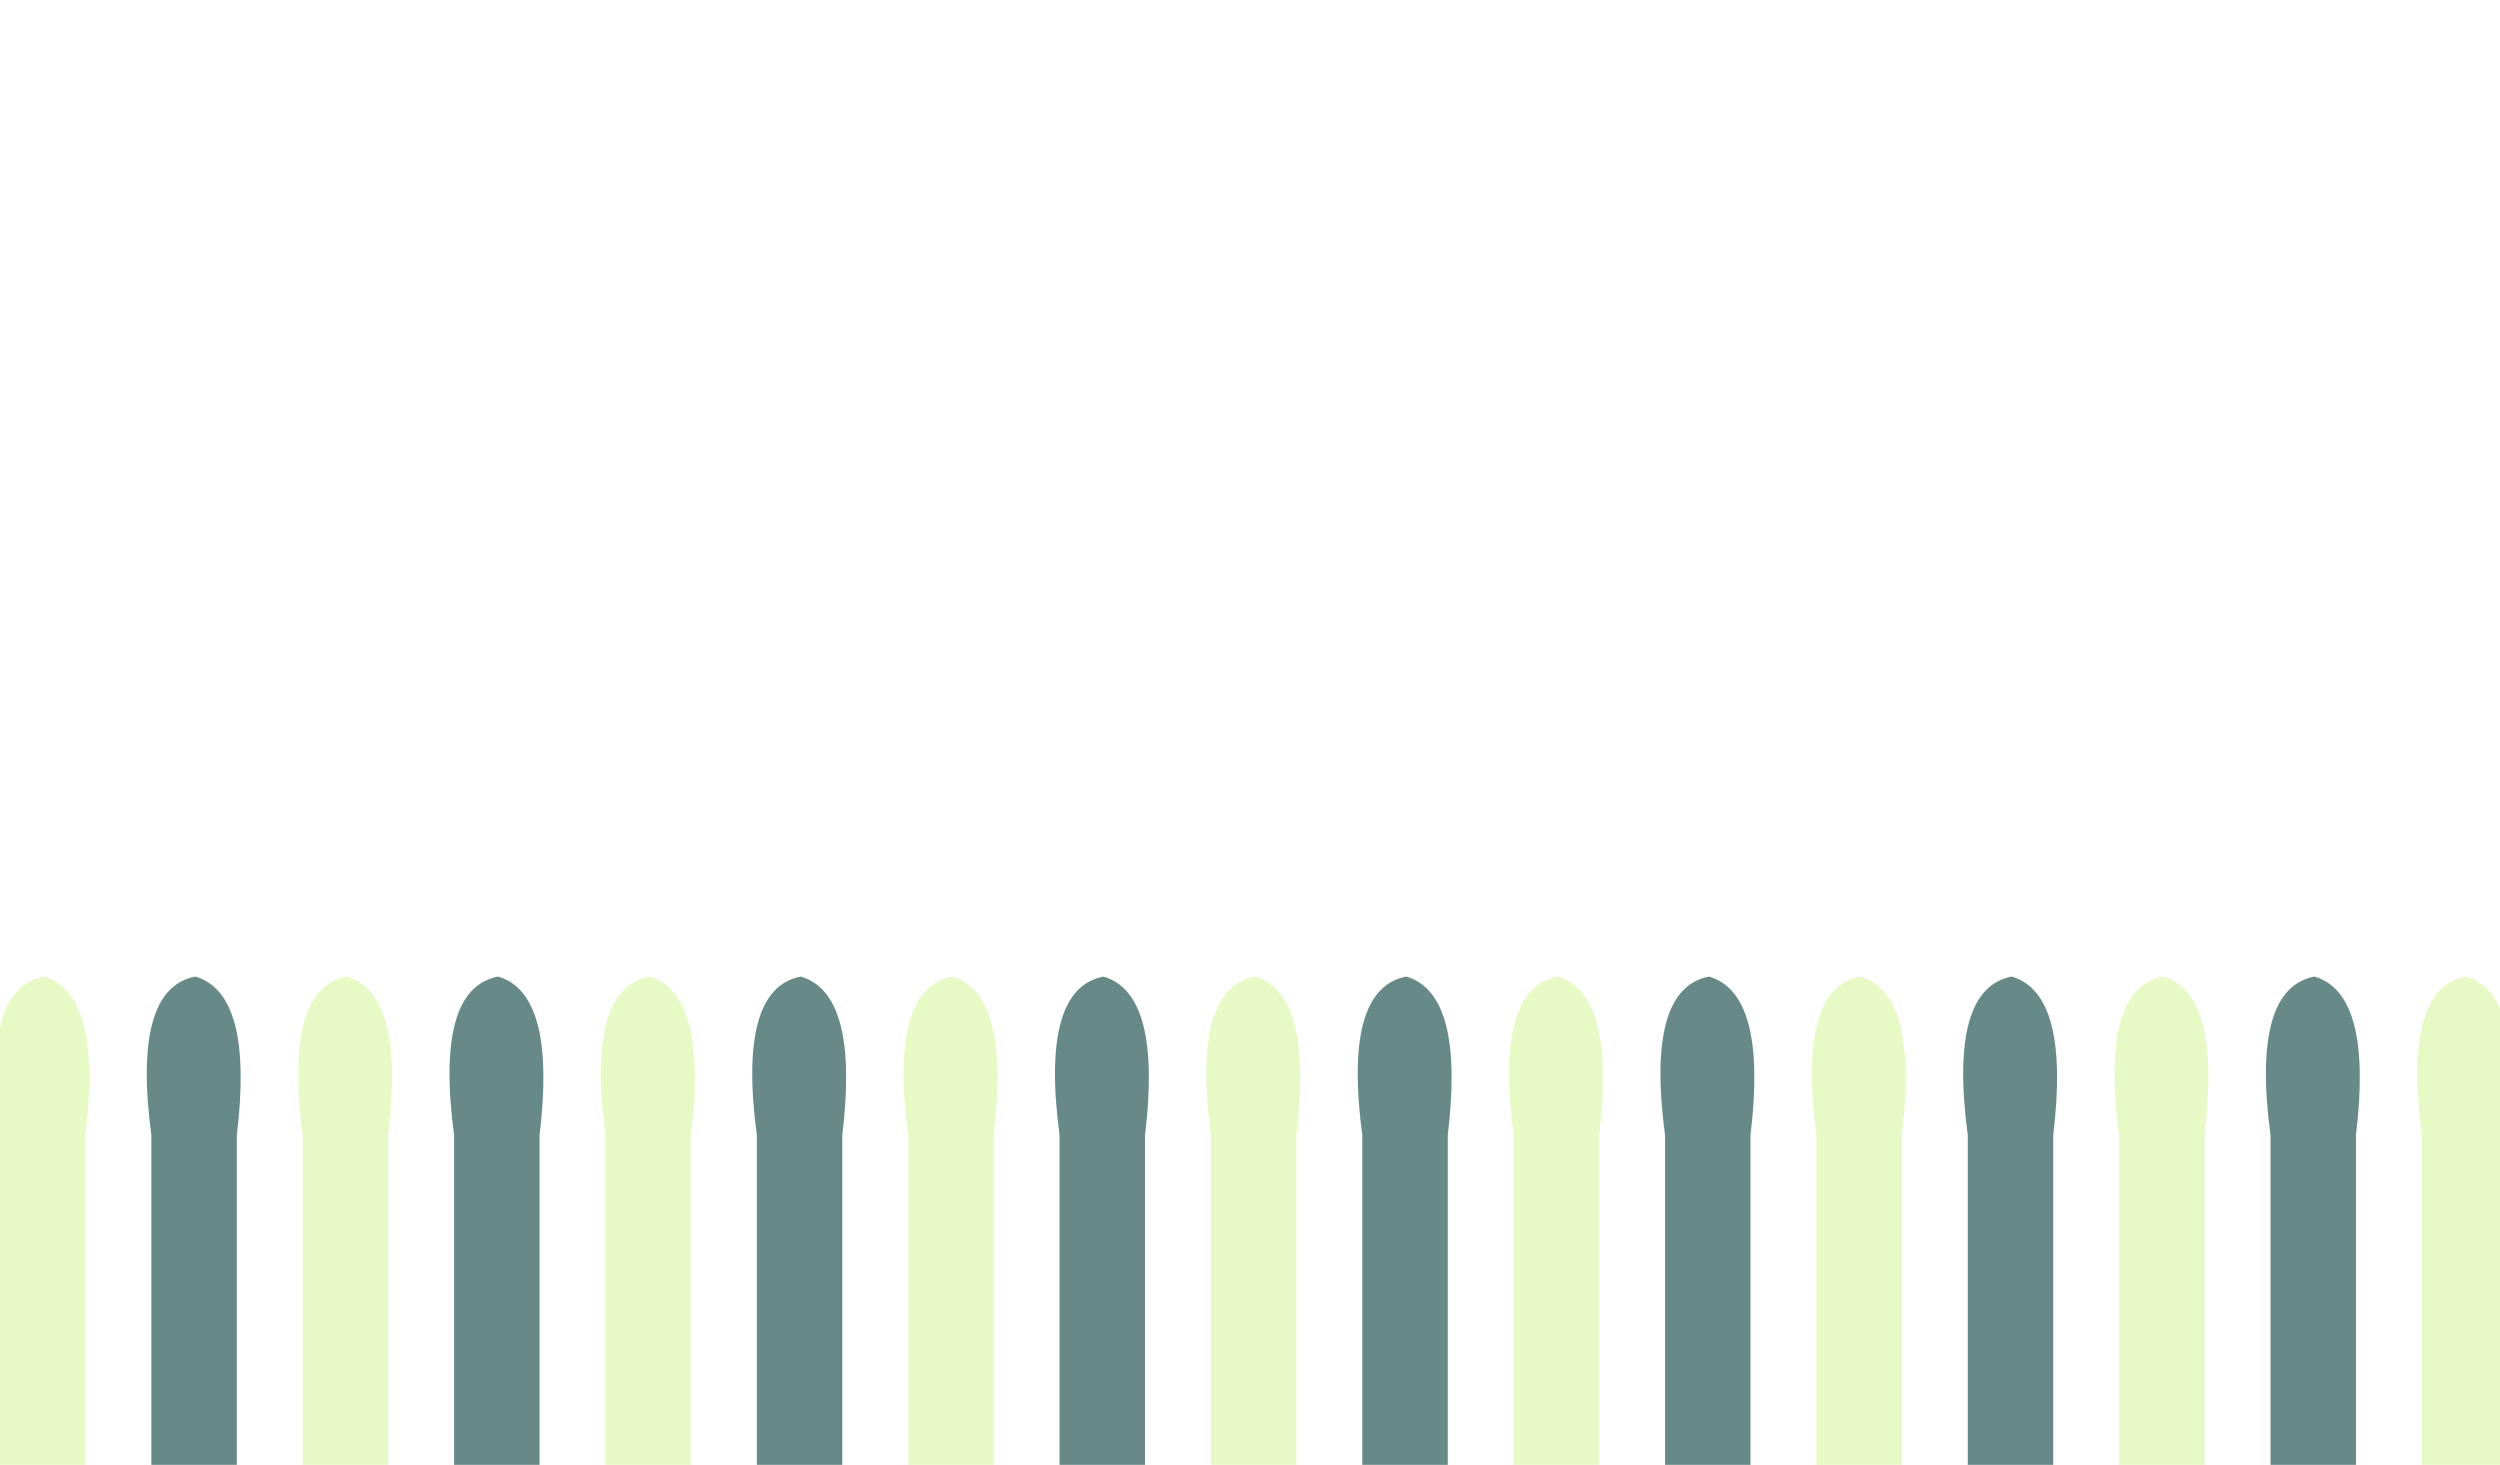
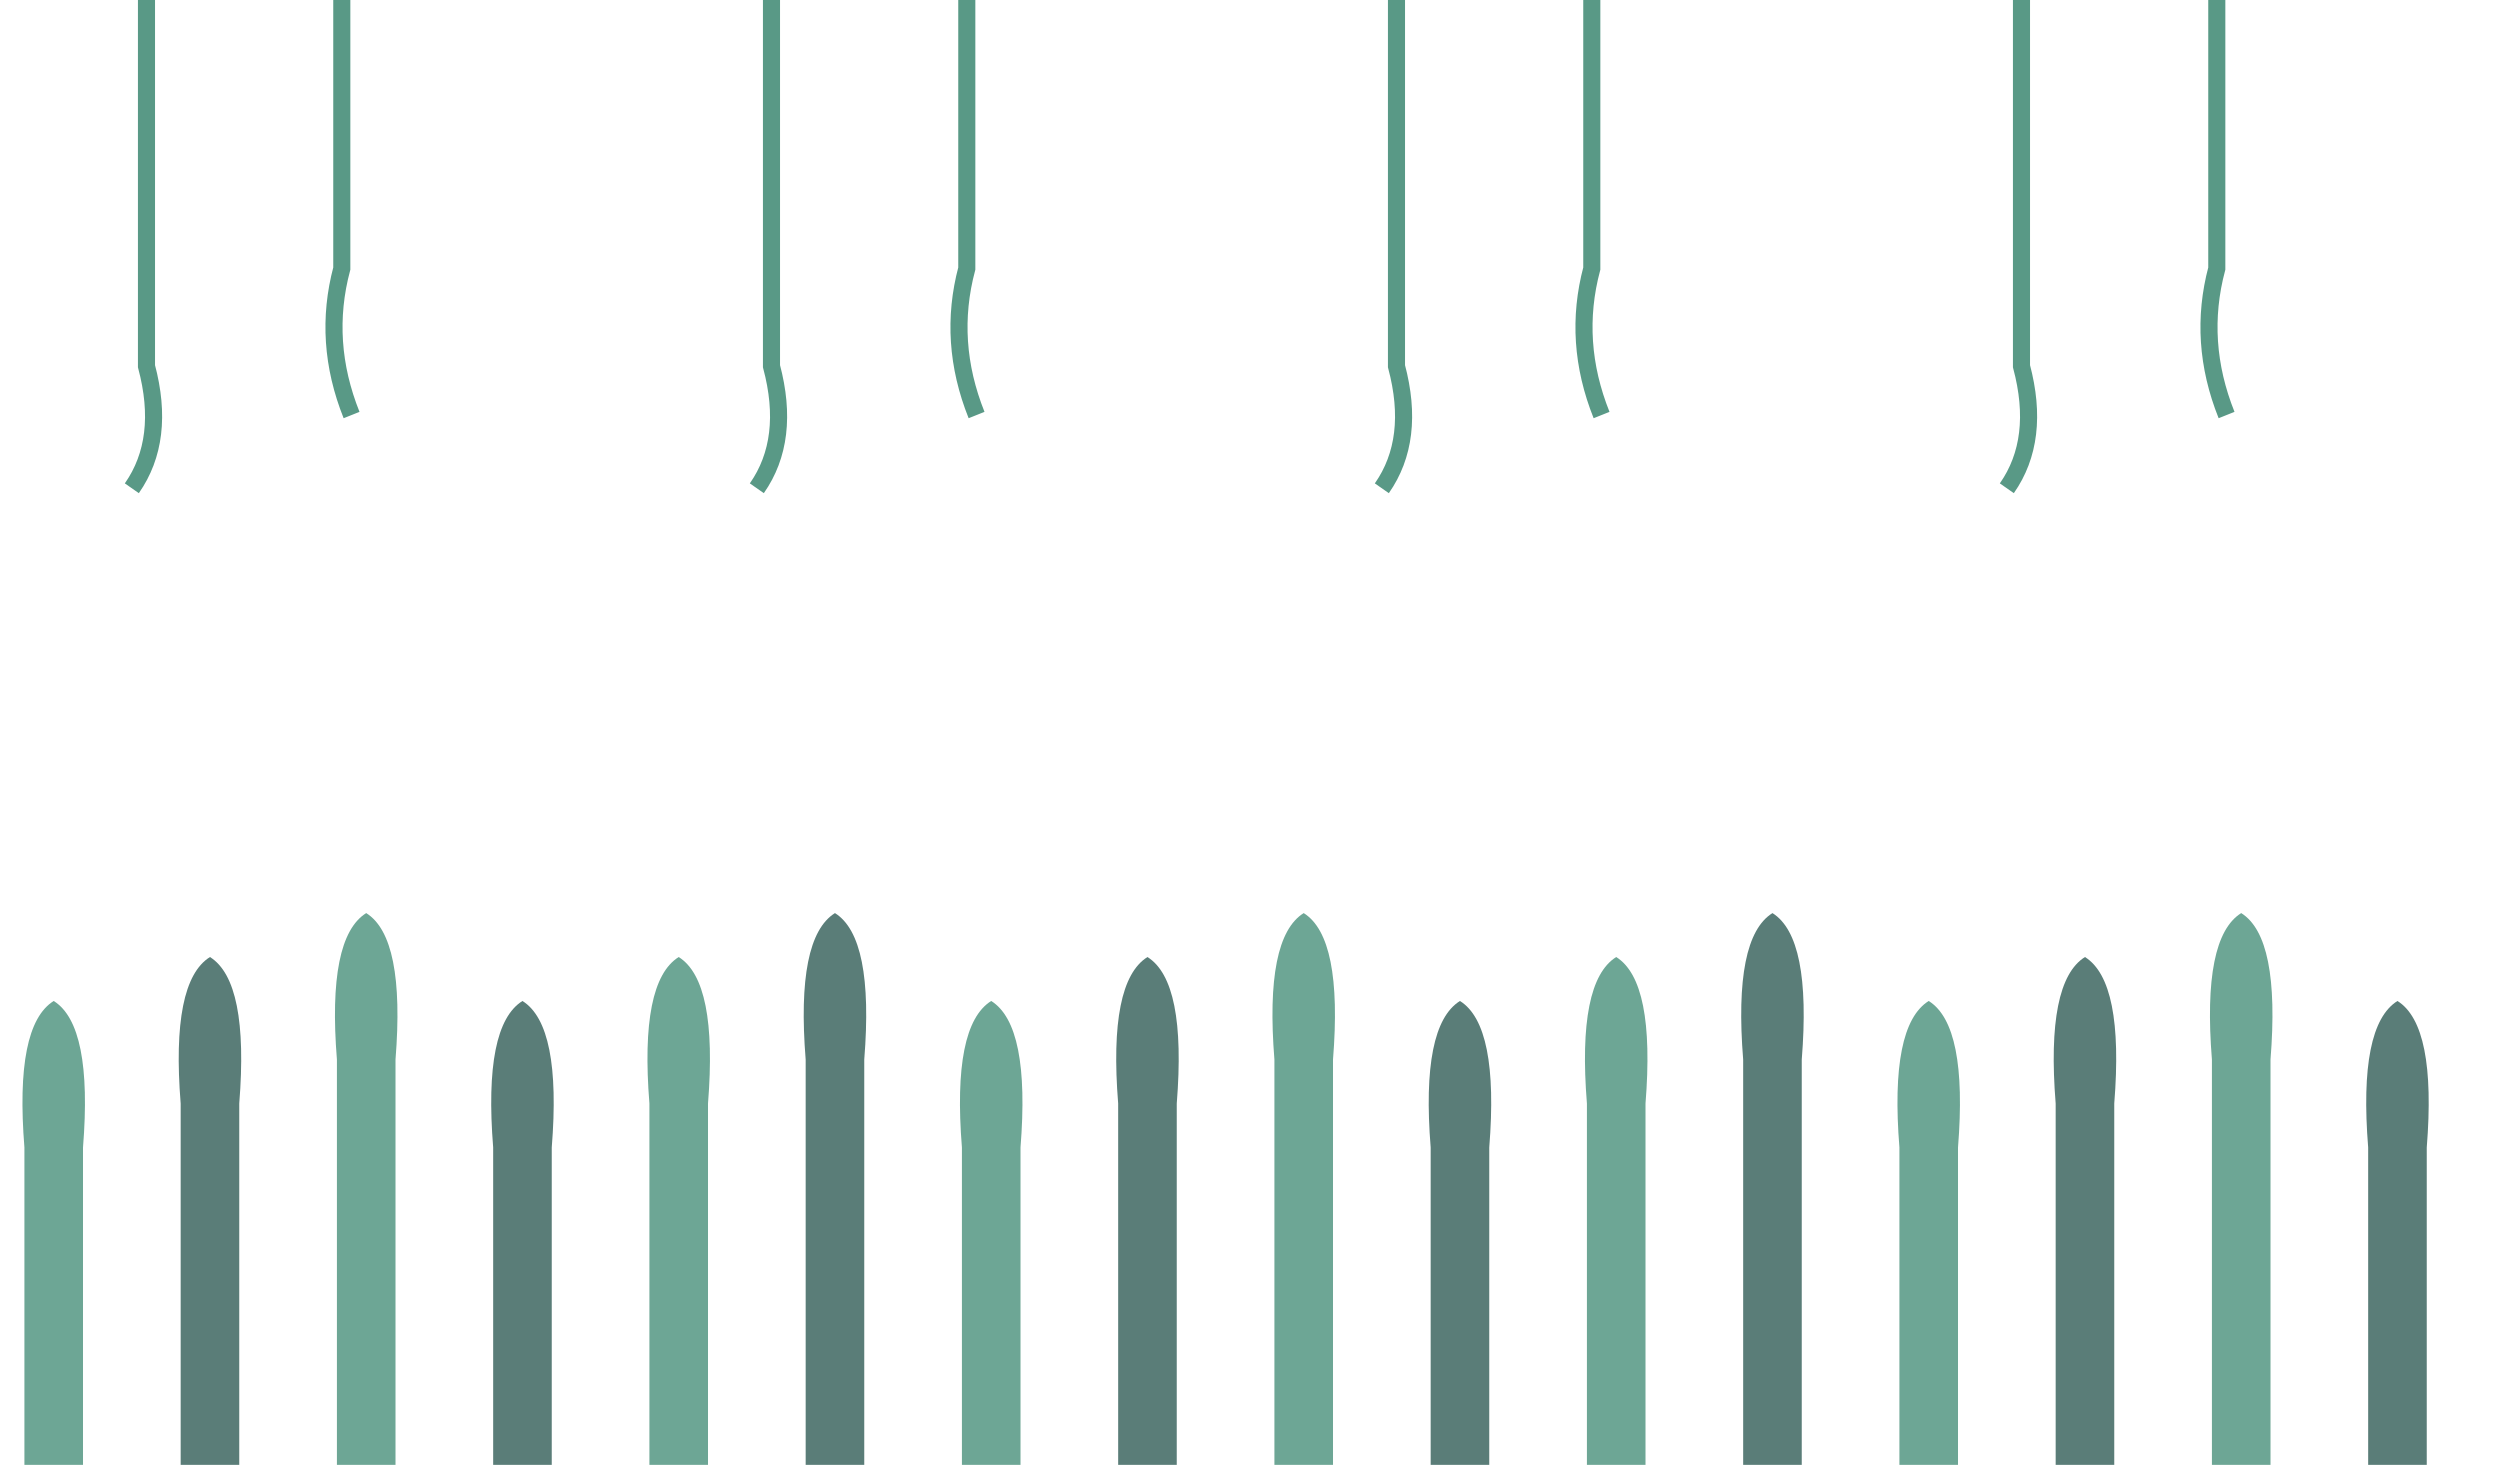
<svg xmlns="http://www.w3.org/2000/svg" width="1024" height="600" viewBox="0 0 1024 600">
-   <path d="M-62 600V465q-8-60 18-65 24 7 17 65v135Z" fill="#164c49" opacity="0.65" />
-   <path d="M0 600V465q-8-60 18-65 24 7 17 65v135Z" fill="#c3f16c" opacity="0.4" />
-   <path d="M62 600V465q-8-60 18-65 24 7 17 65v135Z" fill="#164c49" opacity="0.65" />
-   <path d="M124 600V465q-8-60 18-65 24 7 17 65v135Z" fill="#c3f16c" opacity="0.4" />
-   <path d="M186 600V465q-8-60 18-65 24 7 17 65v135Z" fill="#164c49" opacity="0.65" />
-   <path d="M248 600V465q-8-60 18-65 24 7 17 65v135Z" fill="#c3f16c" opacity="0.4" />
-   <path d="M310 600V465q-8-60 18-65 24 7 17 65v135Z" fill="#164c49" opacity="0.65" />
-   <path d="M372 600V465q-8-60 18-65 24 7 17 65v135Z" fill="#c3f16c" opacity="0.4" />
-   <path d="M434 600V465q-8-60 18-65 24 7 17 65v135Z" fill="#164c49" opacity="0.65" />
-   <path d="M496 600V465q-8-60 18-65 24 7 17 65v135Z" fill="#c3f16c" opacity="0.4" />
-   <path d="M558 600V465q-8-60 18-65 24 7 17 65v135Z" fill="#164c49" opacity="0.65" />
-   <path d="M620 600V465q-8-60 18-65 24 7 17 65v135Z" fill="#c3f16c" opacity="0.4" />
-   <path d="M682 600V465q-8-60 18-65 24 7 17 65v135Z" fill="#164c49" opacity="0.65" />
-   <path d="M744 600V465q-8-60 18-65 24 7 17 65v135Z" fill="#c3f16c" opacity="0.4" />
-   <path d="M806 600V465q-8-60 18-65 24 7 17 65v135Z" fill="#164c49" opacity="0.65" />
-   <path d="M868 600V465q-8-60 18-65 24 7 17 65v135Z" fill="#c3f16c" opacity="0.4" />
-   <path d="M930 600V465q-8-60 18-65 24 7 17 65v135Z" fill="#164c49" opacity="0.65" />
-   <path d="M992 600V465q-8-60 18-65 24 7 17 65v135Z" fill="#c3f16c" opacity="0.4" />
-   <path d="M1054 600V465q-8-60 18-65 24 7 17 65v135Z" fill="#164c49" opacity="0.65" />
+   <path d="M10 600V470q-4-50 12-60 16 10 12 60V600Z" fill="#2f8068" opacity=".7" />
+   <path d="M-1014 600V470q-4-50 12-60 16 10 12 60V600Z" fill="#2f8068" opacity=".7" />
+   <path d="M74 600V452q-4-50 12-60 16 10 12 60V600Z" fill="#14463f" opacity=".7" />
+   <path d="M-950 600V452q-4-50 12-60 16 10 12 60V600Z" fill="#14463f" opacity=".7" />
+   <path d="M138 600V434q-4-50 12-60 16 10 12 60V600Z" fill="#2f8068" opacity=".7" />
+   <path d="M-886 600V434q-4-50 12-60 16 10 12 60V600Z" fill="#2f8068" opacity=".7" />
+   <path d="M202 600V470q-4-50 12-60 16 10 12 60V600Z" fill="#14463f" opacity=".7" />
+   <path d="M-822 600V470q-4-50 12-60 16 10 12 60V600Z" fill="#14463f" opacity=".7" />
+   <path d="M266 600V452q-4-50 12-60 16 10 12 60V600Z" fill="#2f8068" opacity=".7" />
+   <path d="M-758 600V452q-4-50 12-60 16 10 12 60V600Z" fill="#2f8068" opacity=".7" />
+   <path d="M330 600V434q-4-50 12-60 16 10 12 60V600Z" fill="#14463f" opacity=".7" />
+   <path d="M-694 600V434q-4-50 12-60 16 10 12 60V600Z" fill="#14463f" opacity=".7" />
+   <path d="M394 600V470q-4-50 12-60 16 10 12 60V600Z" fill="#2f8068" opacity=".7" />
+   <path d="M-630 600V470q-4-50 12-60 16 10 12 60V600Z" fill="#2f8068" opacity=".7" />
+   <path d="M458 600V452q-4-50 12-60 16 10 12 60V600Z" fill="#14463f" opacity=".7" />
+   <path d="M-566 600V452q-4-50 12-60 16 10 12 60V600Z" fill="#14463f" opacity=".7" />
+   <path d="M522 600V434q-4-50 12-60 16 10 12 60V600Z" fill="#2f8068" opacity=".7" />
+   <path d="M-502 600V434q-4-50 12-60 16 10 12 60V600Z" fill="#2f8068" opacity=".7" />
+   <path d="M586 600V470q-4-50 12-60 16 10 12 60V600Z" fill="#14463f" opacity=".7" />
+   <path d="M-438 600V470q-4-50 12-60 16 10 12 60V600Z" fill="#14463f" opacity=".7" />
+   <path d="M650 600V452q-4-50 12-60 16 10 12 60V600Z" fill="#2f8068" opacity=".7" />
+   <path d="M-374 600V452q-4-50 12-60 16 10 12 60V600Z" fill="#2f8068" opacity=".7" />
+   <path d="M714 600V434q-4-50 12-60 16 10 12 60V600Z" fill="#14463f" opacity=".7" />
+   <path d="M-310 600V434q-4-50 12-60 16 10 12 60V600Z" fill="#14463f" opacity=".7" />
+   <path d="M778 600V470q-4-50 12-60 16 10 12 60V600Z" fill="#2f8068" opacity=".7" />
+   <path d="M-246 600V470q-4-50 12-60 16 10 12 60V600Z" fill="#2f8068" opacity=".7" />
+   <path d="M842 600V452q-4-50 12-60 16 10 12 60V600Z" fill="#14463f" opacity=".7" />
+   <path d="M-182 600V452q-4-50 12-60 16 10 12 60V600Z" fill="#14463f" opacity=".7" />
+   <path d="M906 600V434q-4-50 12-60 16 10 12 60V600Z" fill="#2f8068" opacity=".7" />
+   <path d="M-118 600V434q-4-50 12-60 16 10 12 60V600Z" fill="#2f8068" opacity=".7" />
+   <path d="M970 600V470q-4-50 12-60 16 10 12 60V600Z" fill="#14463f" opacity=".7" />
+   <path d="M-54 600V470q-4-50 12-60 16 10 12 60V600Z" fill="#14463f" opacity=".7" />
+   <path d="M60 0v150q8 30-6 50M140 0v110q-8 30 4 60" stroke="#2f8068" stroke-width="7" fill="none" opacity=".8" />
+   <path d="M-964 0v150q8 30-6 50M-884 0v110q-8 30 4 60" stroke="#2f8068" stroke-width="7" fill="none" opacity=".8" />
+   <path d="M316 0v150q8 30-6 50M396 0v110q-8 30 4 60" stroke="#2f8068" stroke-width="7" fill="none" opacity=".8" />
+   <path d="M-708 0v150q8 30-6 50M-628 0v110q-8 30 4 60" stroke="#2f8068" stroke-width="7" fill="none" opacity=".8" />
+   <path d="M572 0v150q8 30-6 50M652 0v110q-8 30 4 60" stroke="#2f8068" stroke-width="7" fill="none" opacity=".8" />
+   <path d="M-452 0v150q8 30-6 50M-372 0v110q-8 30 4 60" stroke="#2f8068" stroke-width="7" fill="none" opacity=".8" />
+   <path d="M828 0v150q8 30-6 50M908 0v110q-8 30 4 60" stroke="#2f8068" stroke-width="7" fill="none" opacity=".8" />
+   <path d="M-196 0v150q8 30-6 50M-116 0v110q-8 30 4 60" stroke="#2f8068" stroke-width="7" fill="none" opacity=".8" />
</svg>
